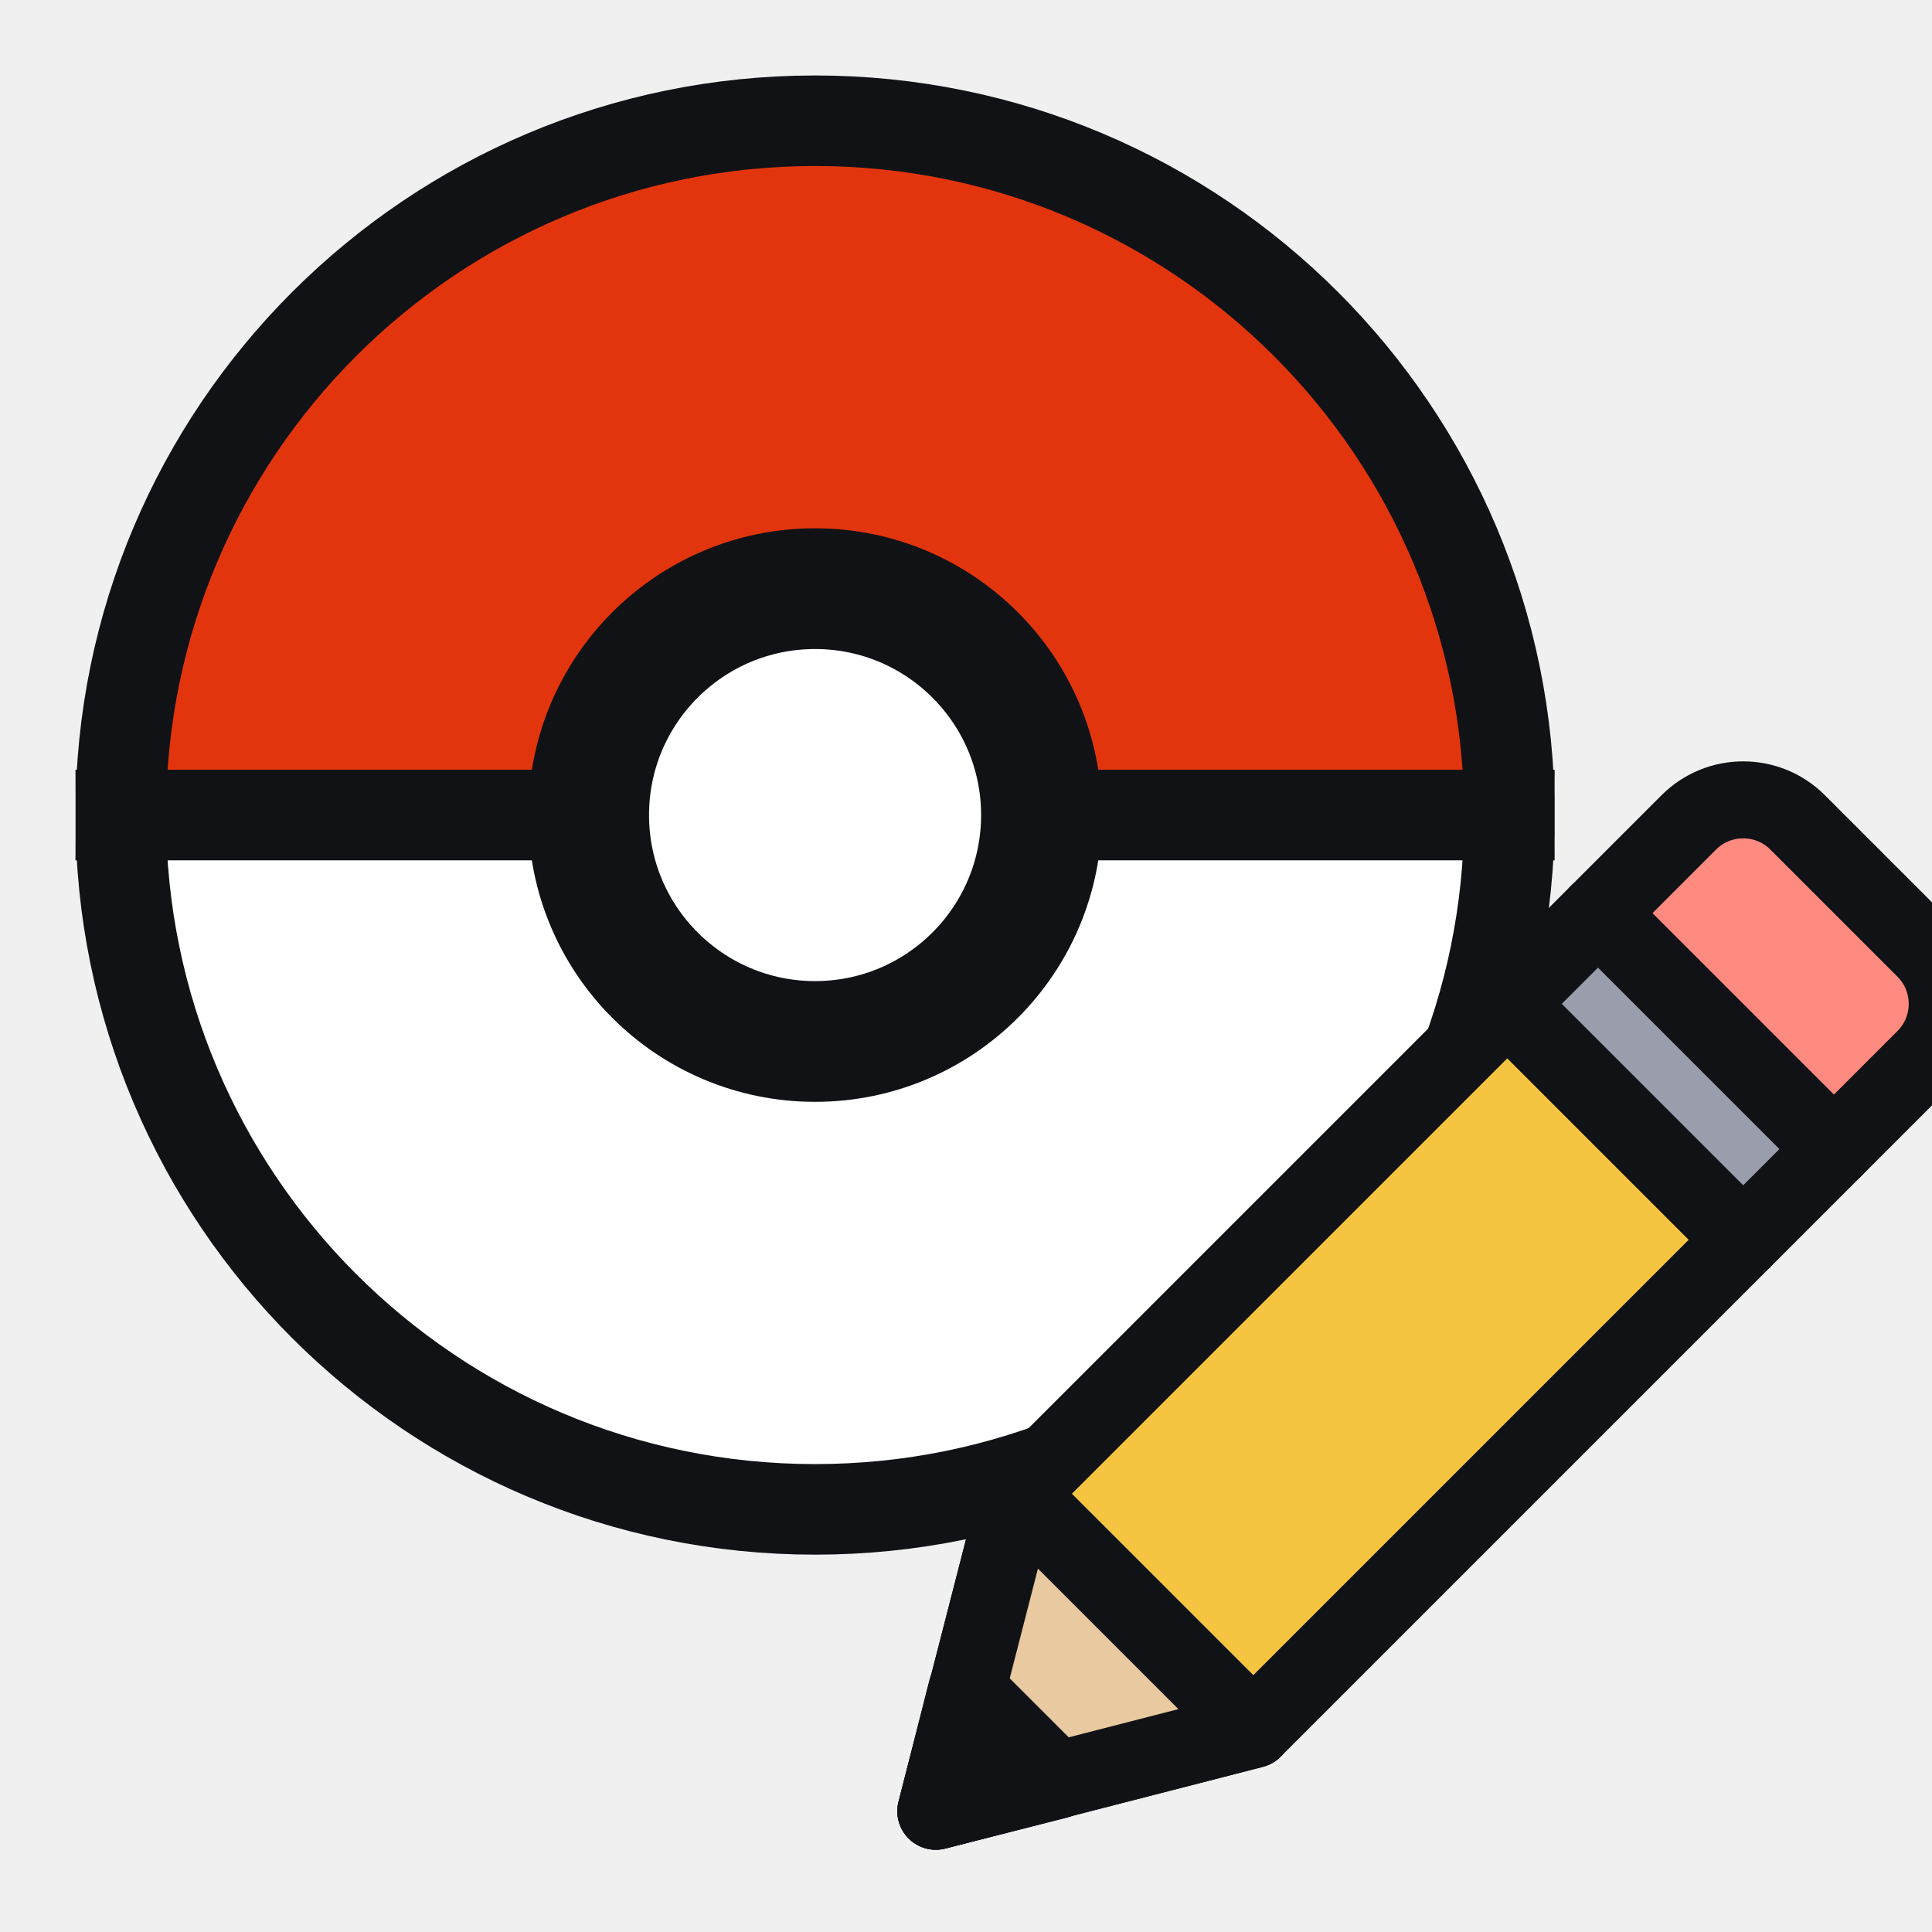
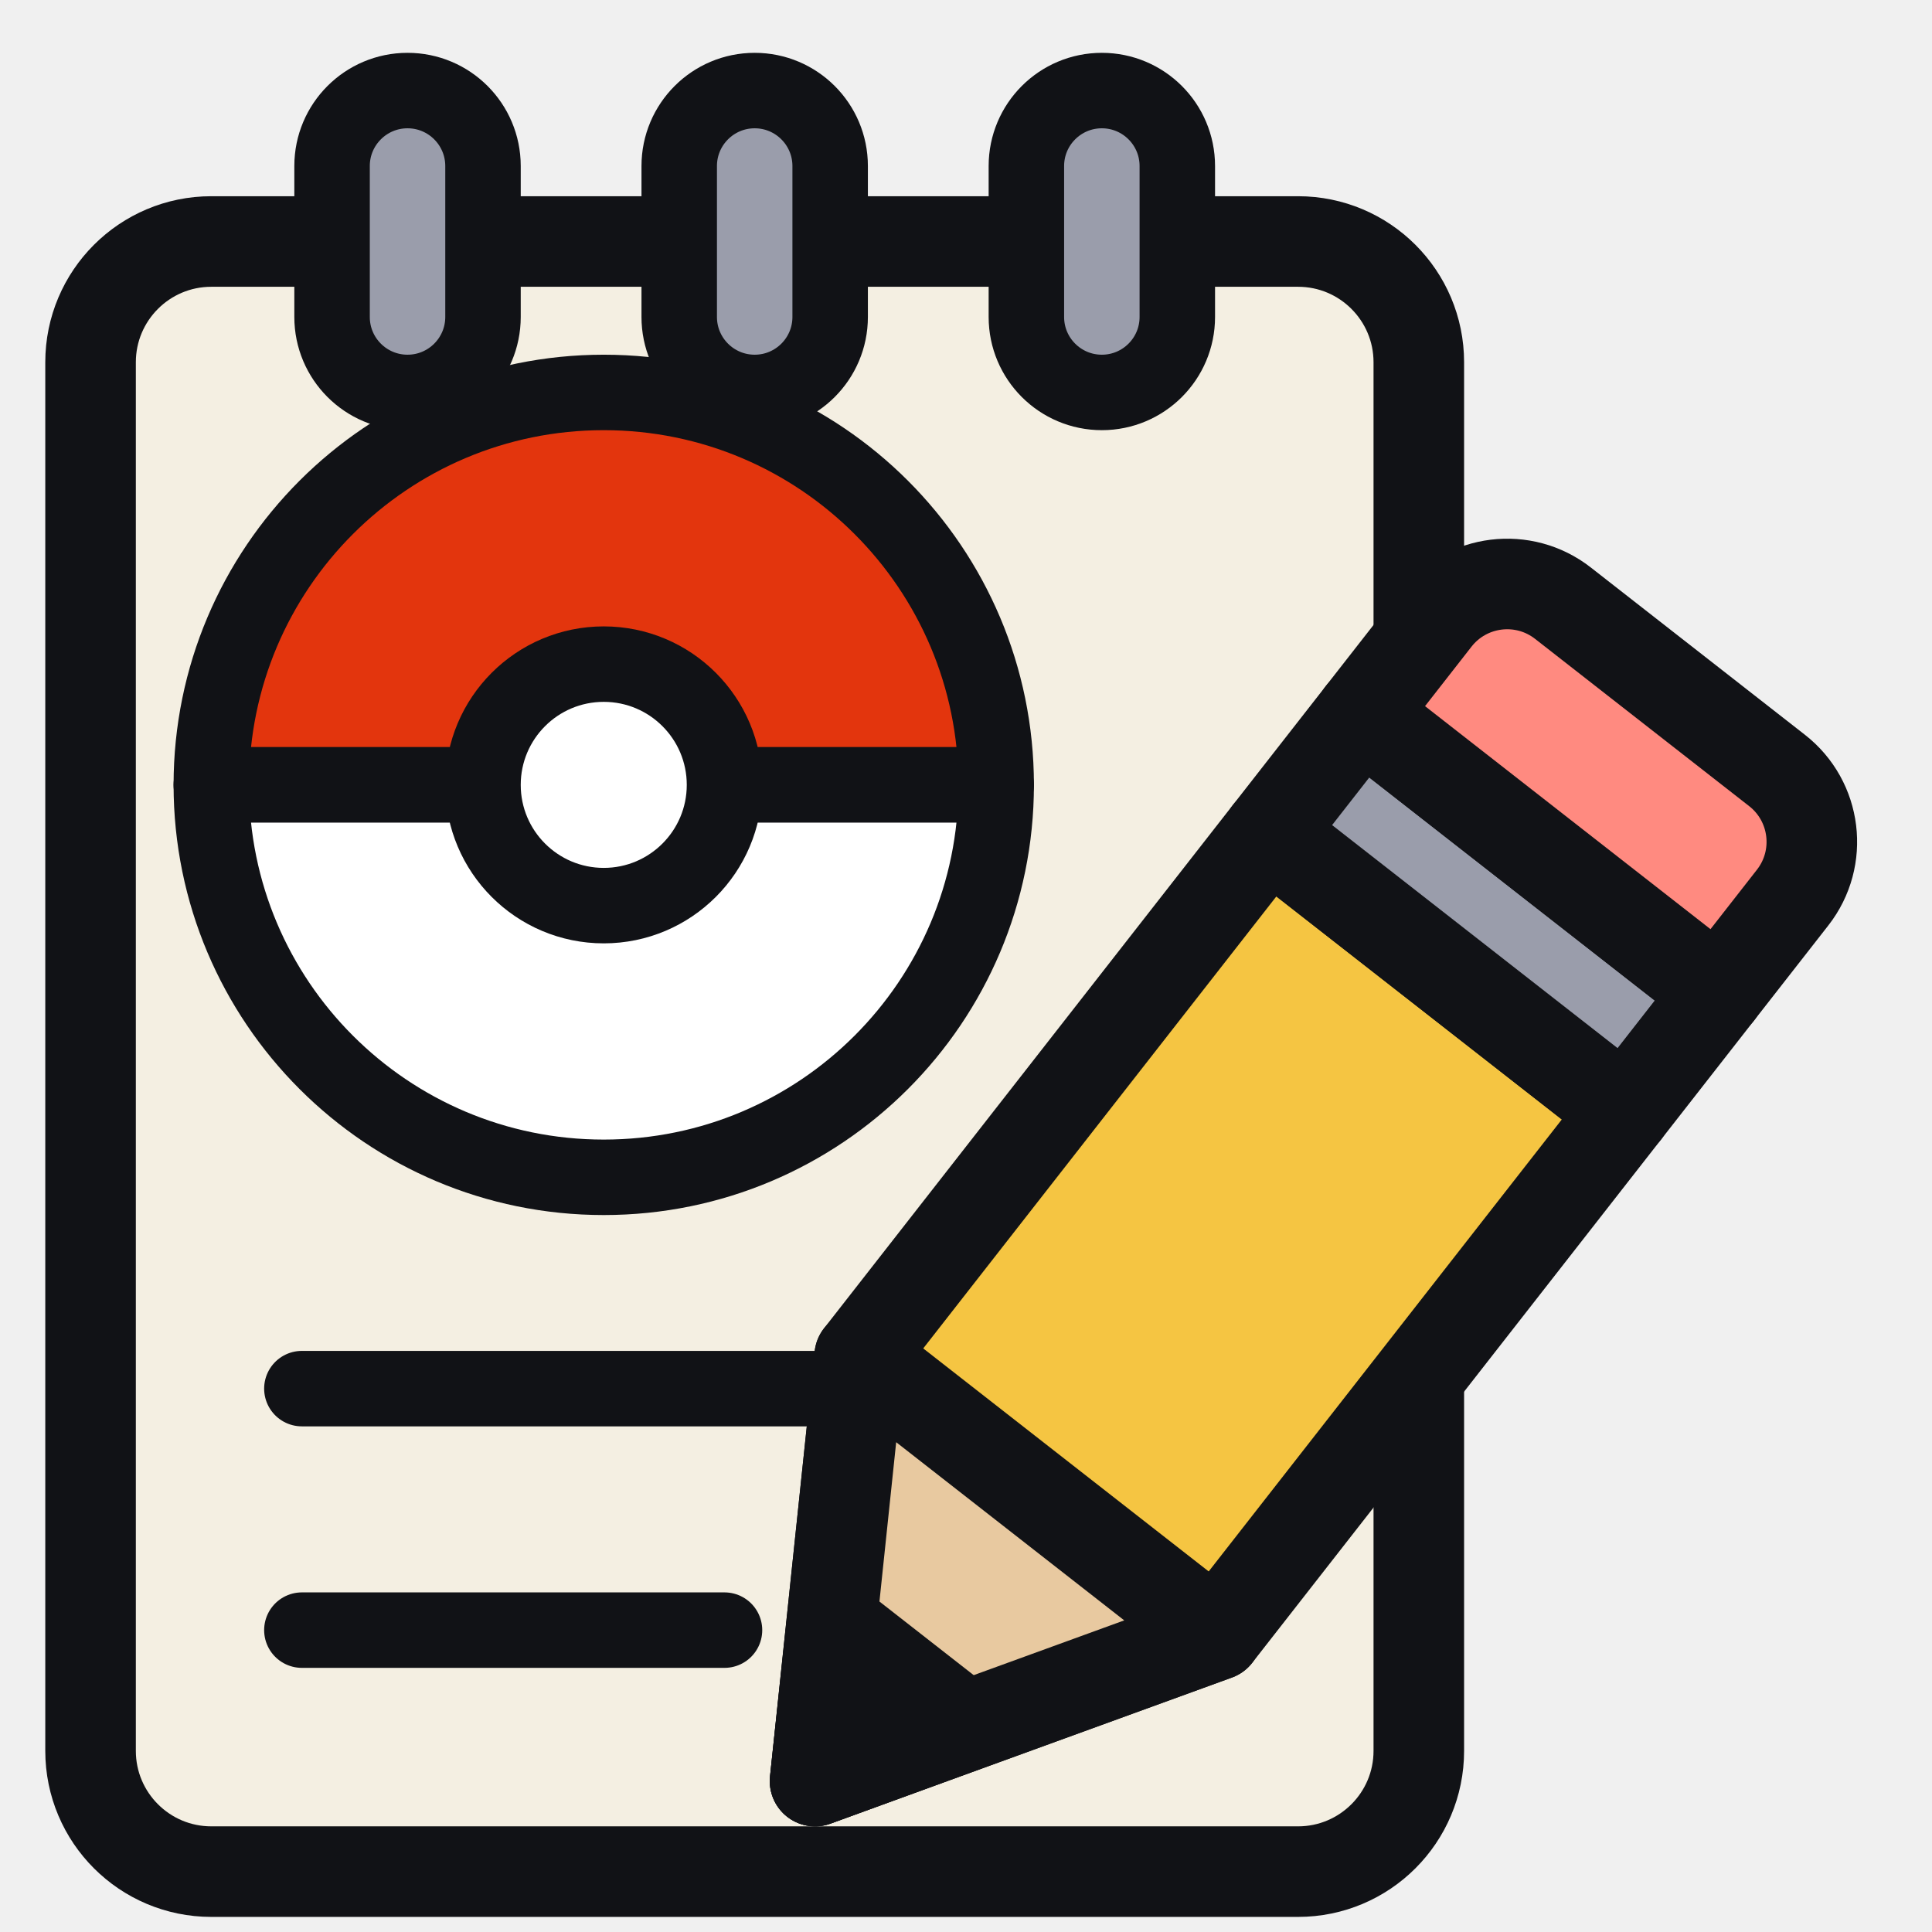
<svg xmlns="http://www.w3.org/2000/svg" viewBox="0 0 64 64">
-   <g stroke="#111216" stroke-width="3">
-     <path d="M4 27a23 23 0 0 1 46 0z" fill="#e3350d" />
-     <path d="M4 27a23 23 0 0 0 46 0z" fill="#ffffff" />
-     <circle cx="27" cy="27" r="7.5" fill="#ffffff" stroke-width="4" />
+   <g stroke="#111216" stroke-width="3" stroke-linejoin="round">
+     <rect x="3" y="8" width="44" height="54" rx="4" fill="#f4efe2" />
+     <path d="M10 46h20M10 54h14" stroke-width="2.5" stroke-linecap="round" fill="none" />
+     <path d="M7 26a13 13 0 0 1 26 0z" fill="#e3350d" stroke-width="2.5" />
+     <path d="M7 26a13 13 0 0 0 26 0z" fill="#ffffff" stroke-width="2.5" />
+     <circle cx="20" cy="26" r="4" fill="#ffffff" stroke-width="2.5" />
+     <rect x="11" y="3" width="5" height="10" rx="2.5" fill="#9a9dab" stroke-width="2.5" />
+     <rect x="22.5" y="3" width="5" height="10" rx="2.5" fill="#9a9dab" stroke-width="2.5" />
+     <rect x="34" y="3" width="5" height="10" rx="2.5" fill="#9a9dab" stroke-width="2.5" />
  </g>
-   <g transform="translate(31 60) rotate(-45) scale(.85)" stroke="#111216" stroke-width="3" stroke-linejoin="round">
-     <path d="M0 0l11-6.5h27v13h-27z" fill="#f5c542" />
-     <path d="M0 0l11-6.5v13z" fill="#e8c9a0" />
-     <path d="M0 0l4.2-2.5v5z" fill="#111216" />
-     <path d="M38-6.5h5v13h-5z" fill="#9a9dab" />
-     <path d="M43-6.5h5a3 3 0 0 1 3 3v7a3 3 0 0 1-3 3h-5z" fill="#ff8a80" />
+   <g transform="translate(27 59) rotate(-52)" stroke="#111216" stroke-width="3" stroke-linejoin="round">
+     <path d="M0 0l12-7.5h22v15h-22z" fill="#f5c542" />
+     <path d="M0 0l12-7.5v15z" fill="#e8c9a0" />
+     <path d="M0 0l4.5-2.8v5.6z" fill="#111216" />
+     <path d="M34-7.5h5v15h-5z" fill="#9a9dab" />
+     <path d="M39-7.5h4a3 3 0 0 1 3 3v9a3 3 0 0 1-3 3h-4z" fill="#ff8a80" />
  </g>
</svg>
